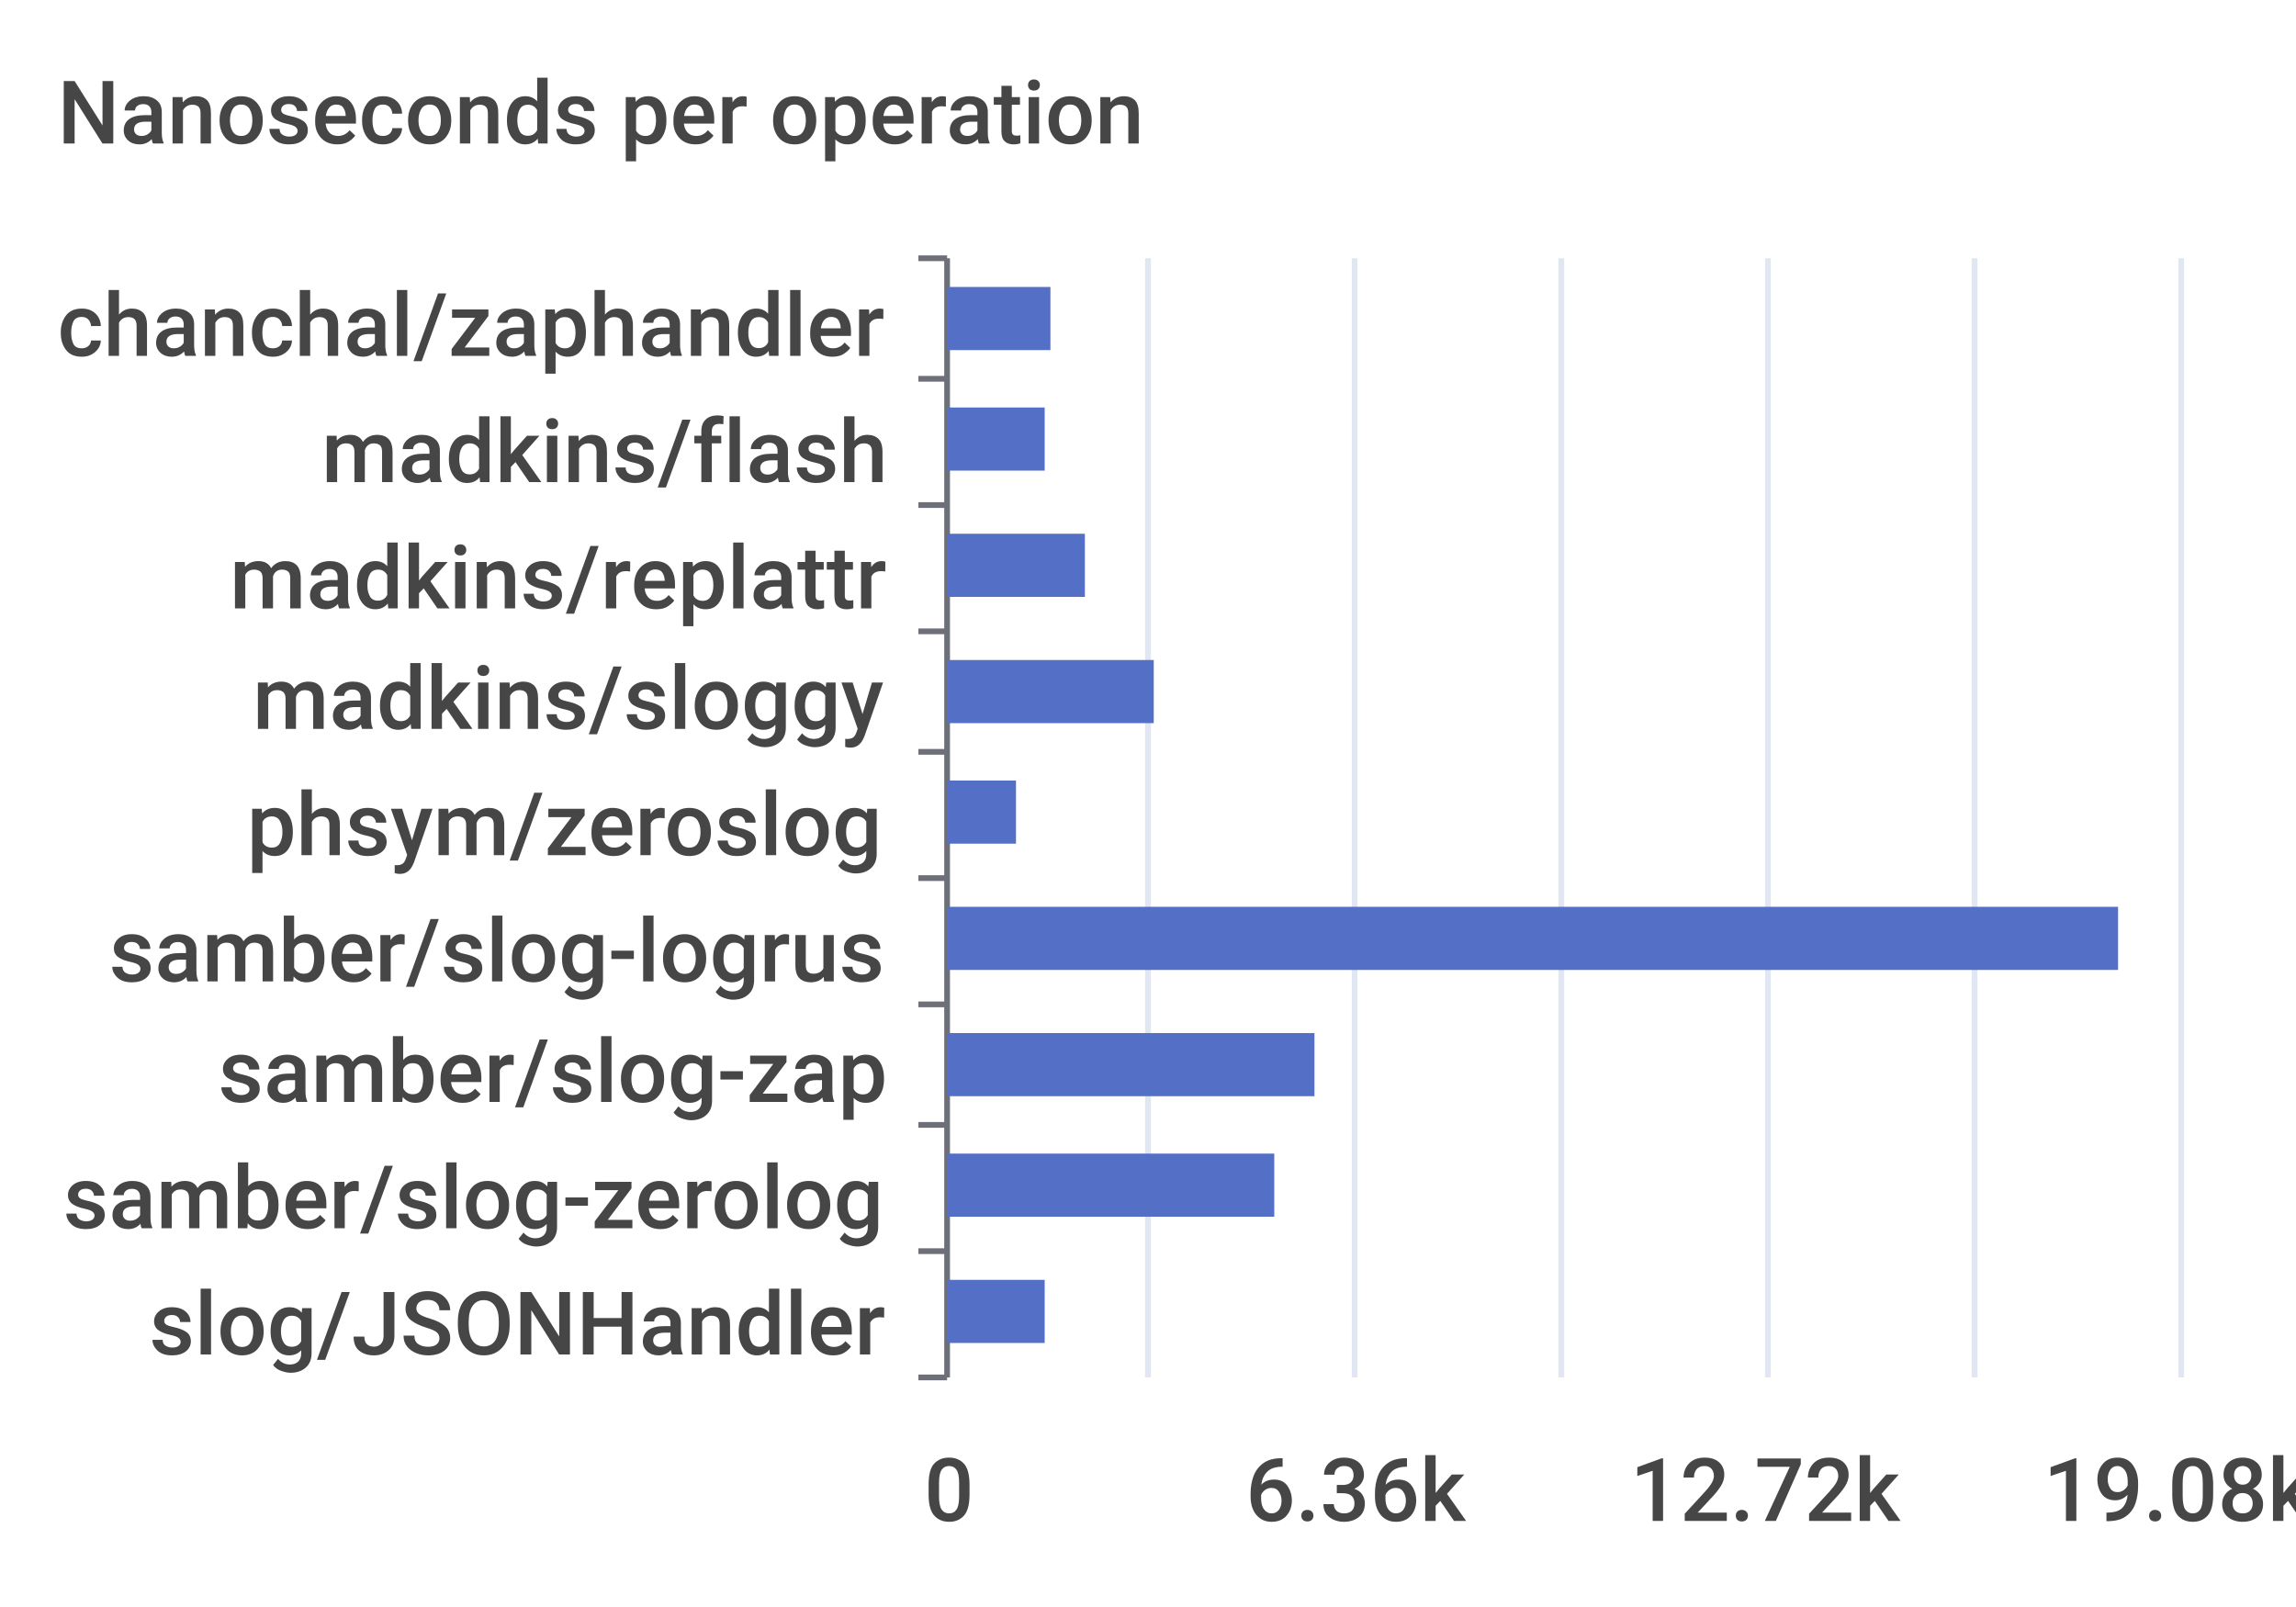
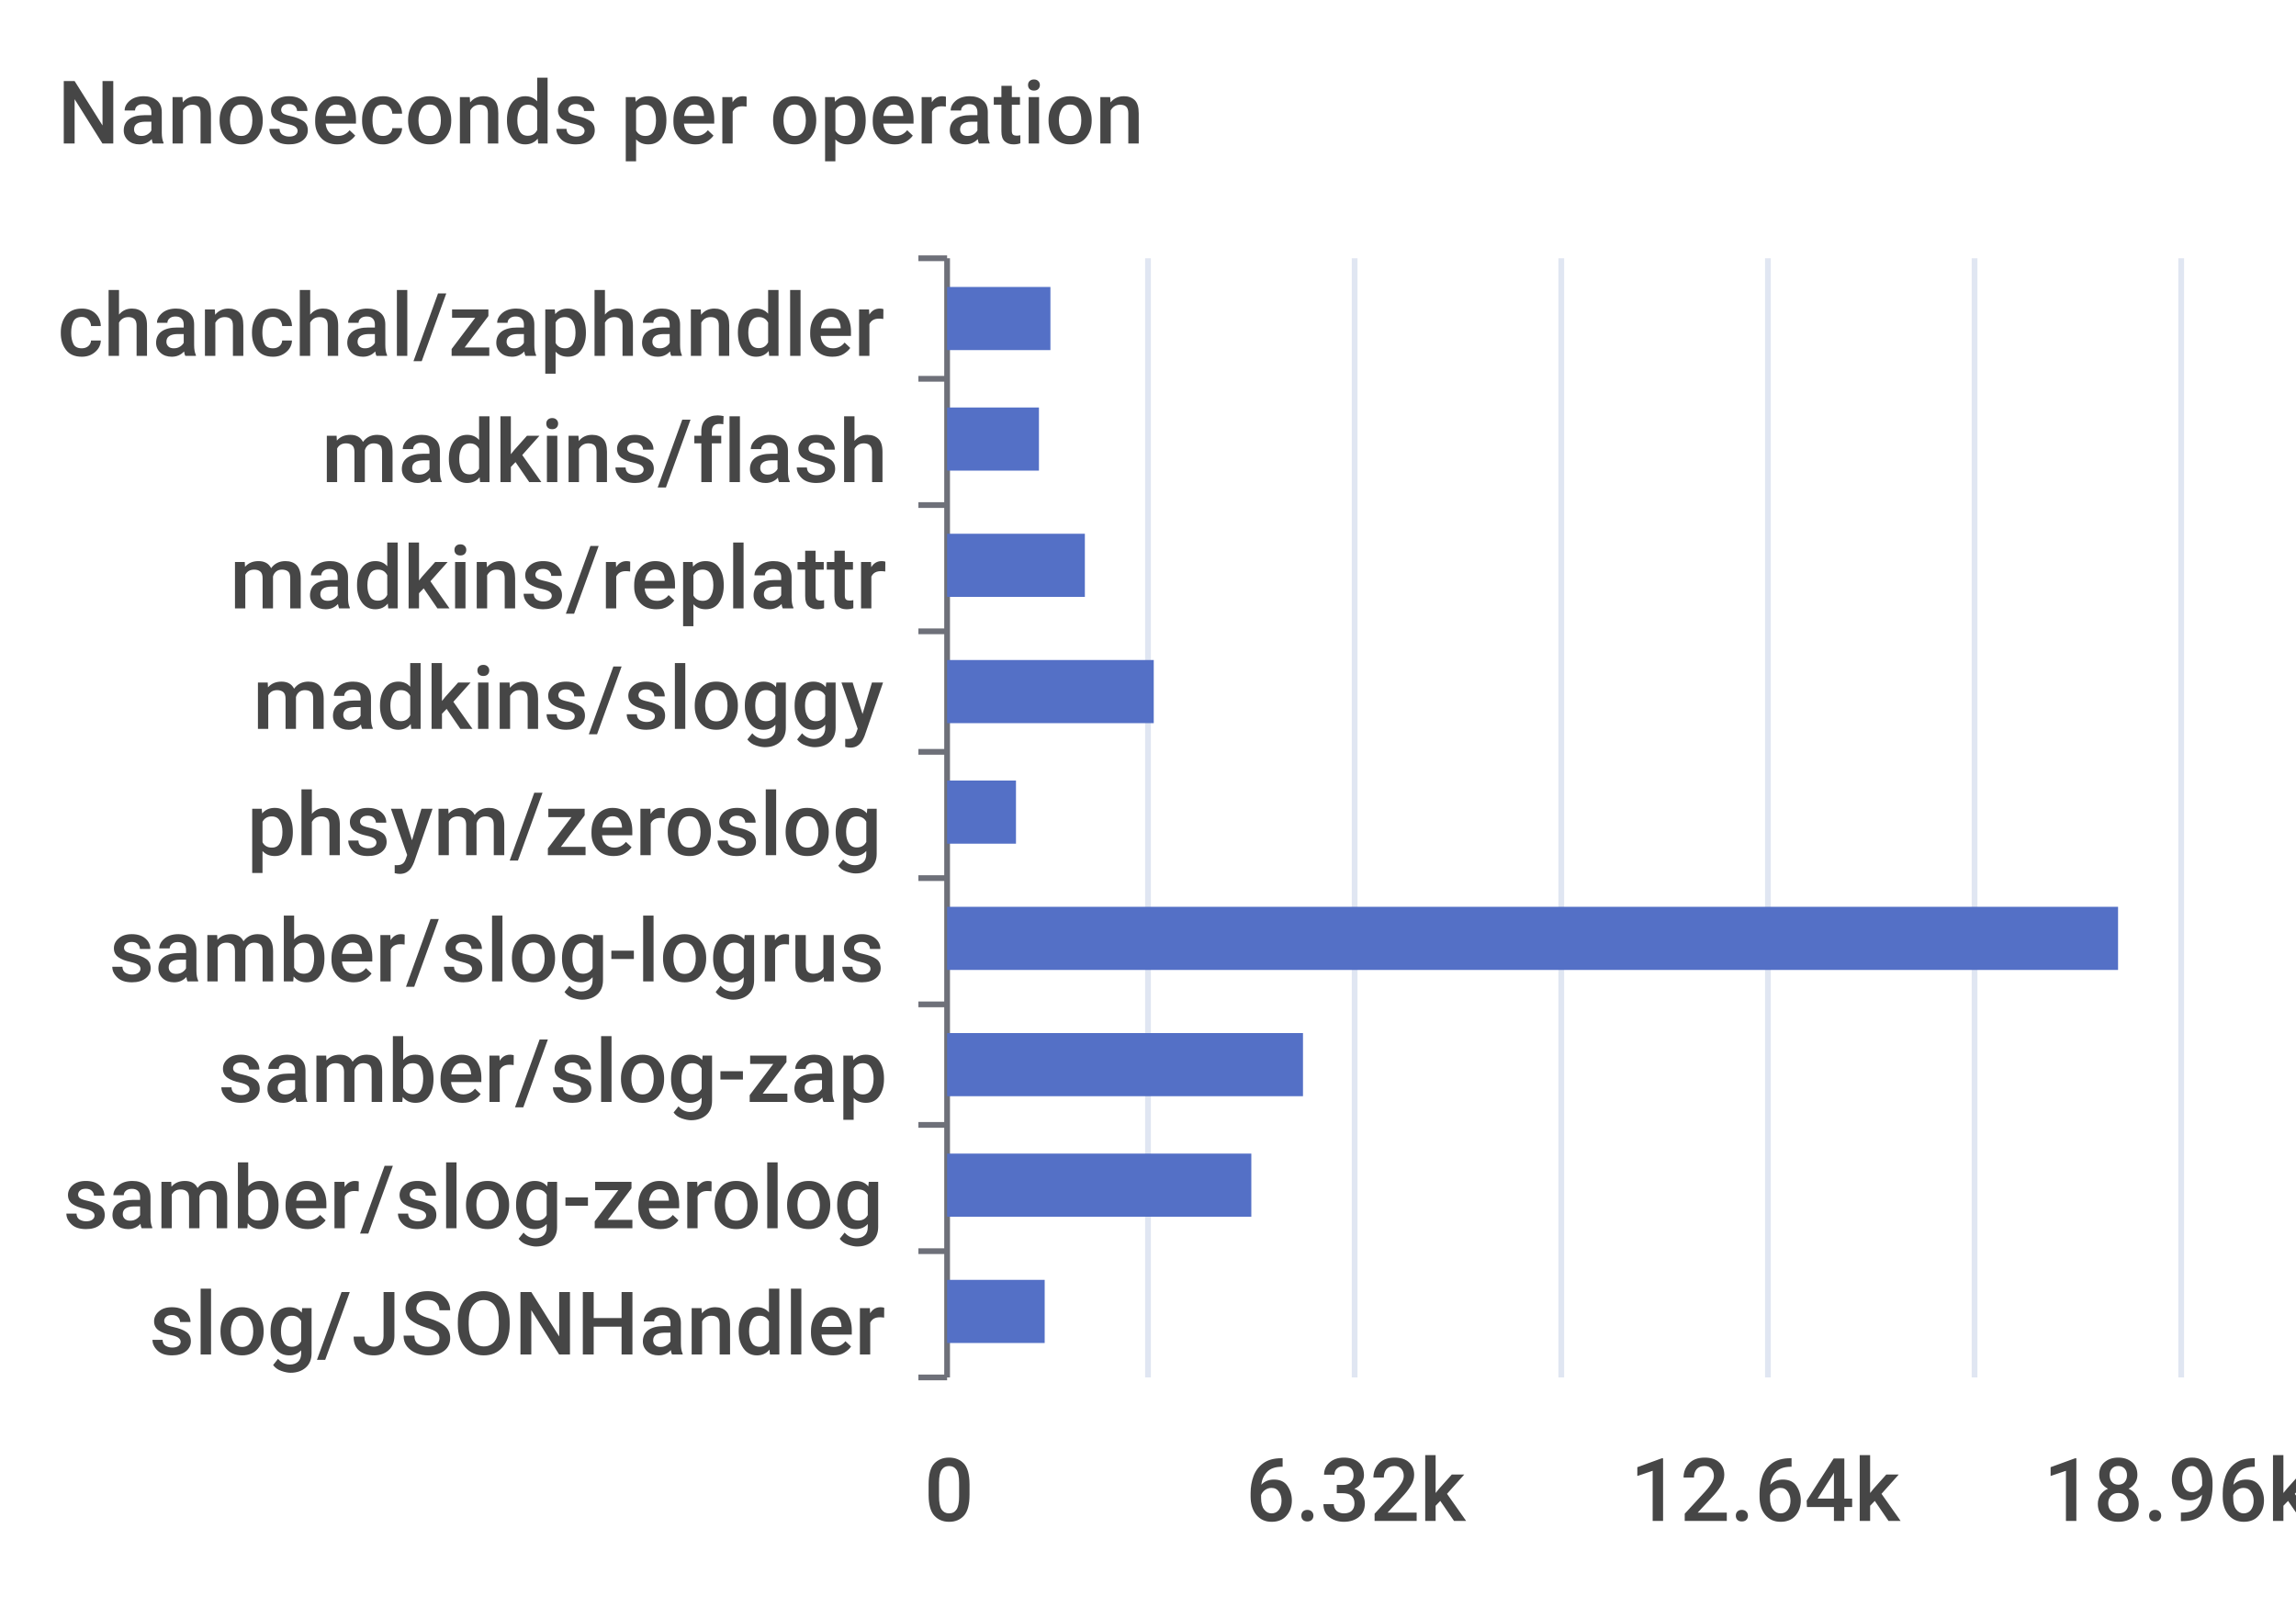
<svg xmlns="http://www.w3.org/2000/svg" width="400" height="280">\n<path d="M 0 0 L 400 0 L 400 280 L 0 280 L 0 0" style="stroke-width:0;stroke:none;fill:rgba(255,255,255,1.0)" />
  <text x="10" y="25" style="stroke-width:0;stroke:none;fill:rgba(70,70,70,1.0);font-size:15.3px;font-family:'Roboto Medium',sans-serif">Nanoseconds per operation</text>
  <path d="M 160 45 L 165 45" style="stroke-width:1;stroke:rgba(110,112,121,1.0);fill:none" />
  <path d="M 160 66 L 165 66" style="stroke-width:1;stroke:rgba(110,112,121,1.0);fill:none" />
  <path d="M 160 88 L 165 88" style="stroke-width:1;stroke:rgba(110,112,121,1.0);fill:none" />
  <path d="M 160 110 L 165 110" style="stroke-width:1;stroke:rgba(110,112,121,1.0);fill:none" />
  <path d="M 160 131 L 165 131" style="stroke-width:1;stroke:rgba(110,112,121,1.0);fill:none" />
  <path d="M 160 153 L 165 153" style="stroke-width:1;stroke:rgba(110,112,121,1.0);fill:none" />
  <path d="M 160 175 L 165 175" style="stroke-width:1;stroke:rgba(110,112,121,1.0);fill:none" />
  <path d="M 160 196 L 165 196" style="stroke-width:1;stroke:rgba(110,112,121,1.0);fill:none" />
  <path d="M 160 218 L 165 218" style="stroke-width:1;stroke:rgba(110,112,121,1.0);fill:none" />
  <path d="M 160 240 L 165 240" style="stroke-width:1;stroke:rgba(110,112,121,1.0);fill:none" />
  <path d="M 165 45 L 165 240" style="stroke-width:1;stroke:rgba(110,112,121,1.0);fill:none" />
  <text x="10" y="62" style="stroke-width:0;stroke:none;fill:rgba(70,70,70,1.0);font-size:15.3px;font-family:'Roboto Medium',sans-serif">chanchal/zaphandler</text>
  <text x="56" y="84" style="stroke-width:0;stroke:none;fill:rgba(70,70,70,1.0);font-size:15.3px;font-family:'Roboto Medium',sans-serif">madkins/flash</text>
  <text x="40" y="106" style="stroke-width:0;stroke:none;fill:rgba(70,70,70,1.0);font-size:15.3px;font-family:'Roboto Medium',sans-serif">madkins/replattr</text>
  <text x="44" y="127" style="stroke-width:0;stroke:none;fill:rgba(70,70,70,1.0);font-size:15.3px;font-family:'Roboto Medium',sans-serif">madkins/sloggy</text>
  <text x="43" y="149" style="stroke-width:0;stroke:none;fill:rgba(70,70,70,1.0);font-size:15.3px;font-family:'Roboto Medium',sans-serif">phsym/zeroslog</text>
  <text x="19" y="171" style="stroke-width:0;stroke:none;fill:rgba(70,70,70,1.0);font-size:15.3px;font-family:'Roboto Medium',sans-serif">samber/slog-logrus</text>
  <text x="38" y="192" style="stroke-width:0;stroke:none;fill:rgba(70,70,70,1.0);font-size:15.3px;font-family:'Roboto Medium',sans-serif">samber/slog-zap</text>
  <text x="11" y="214" style="stroke-width:0;stroke:none;fill:rgba(70,70,70,1.0);font-size:15.3px;font-family:'Roboto Medium',sans-serif">samber/slog-zerolog</text>
  <text x="26" y="236" style="stroke-width:0;stroke:none;fill:rgba(70,70,70,1.0);font-size:15.3px;font-family:'Roboto Medium',sans-serif">slog/JSONHandler</text>
  <text x="161" y="265" style="stroke-width:0;stroke:none;fill:rgba(70,70,70,1.0);font-size:15.3px;font-family:'Roboto Medium',sans-serif">0</text>
-   <text x="217" y="265" style="stroke-width:0;stroke:none;fill:rgba(70,70,70,1.0);font-size:15.3px;font-family:'Roboto Medium',sans-serif">6.36k</text>
-   <text x="284" y="265" style="stroke-width:0;stroke:none;fill:rgba(70,70,70,1.0);font-size:15.3px;font-family:'Roboto Medium',sans-serif">12.72k</text>
-   <text x="356" y="265" style="stroke-width:0;stroke:none;fill:rgba(70,70,70,1.0);font-size:15.3px;font-family:'Roboto Medium',sans-serif">19.08k</text>
+   <text x="217" y="265" style="stroke-width:0;stroke:none;fill:rgba(70,70,70,1.0);font-size:15.3px;font-family:'Roboto Medium',sans-serif">6.32k</text>
+   <text x="284" y="265" style="stroke-width:0;stroke:none;fill:rgba(70,70,70,1.0);font-size:15.3px;font-family:'Roboto Medium',sans-serif">12.64k</text>
+   <text x="356" y="265" style="stroke-width:0;stroke:none;fill:rgba(70,70,70,1.0);font-size:15.3px;font-family:'Roboto Medium',sans-serif">18.96k</text>
  <path d="M 200 45 L 200 240" style="stroke-width:1;stroke:rgba(224,230,242,1.0);fill:none" />
  <path d="M 236 45 L 236 240" style="stroke-width:1;stroke:rgba(224,230,242,1.0);fill:none" />
  <path d="M 272 45 L 272 240" style="stroke-width:1;stroke:rgba(224,230,242,1.0);fill:none" />
  <path d="M 308 45 L 308 240" style="stroke-width:1;stroke:rgba(224,230,242,1.0);fill:none" />
  <path d="M 344 45 L 344 240" style="stroke-width:1;stroke:rgba(224,230,242,1.0);fill:none" />
  <path d="M 380 45 L 380 240" style="stroke-width:1;stroke:rgba(224,230,242,1.0);fill:none" />
  <path d="M 165 223 L 182 223 L 182 234 L 165 234 L 165 223" style="stroke-width:0;stroke:none;fill:rgba(84,112,198,1.0)" />
-   <path d="M 165 201 L 222 201 L 222 212 L 165 212 L 165 201" style="stroke-width:0;stroke:none;fill:rgba(84,112,198,1.0)" />
-   <path d="M 165 180 L 229 180 L 229 191 L 165 191 L 165 180" style="stroke-width:0;stroke:none;fill:rgba(84,112,198,1.0)" />
+   <path d="M 165 201 L 218 201 L 218 212 L 165 212 L 165 201" style="stroke-width:0;stroke:none;fill:rgba(84,112,198,1.0)" />
+   <path d="M 165 180 L 227 180 L 227 191 L 165 191 L 165 180" style="stroke-width:0;stroke:none;fill:rgba(84,112,198,1.0)" />
  <path d="M 165 158 L 369 158 L 369 169 L 165 169 L 165 158" style="stroke-width:0;stroke:none;fill:rgba(84,112,198,1.0)" />
  <path d="M 165 136 L 177 136 L 177 147 L 165 147 L 165 136" style="stroke-width:0;stroke:none;fill:rgba(84,112,198,1.0)" />
  <path d="M 165 115 L 201 115 L 201 126 L 165 126 L 165 115" style="stroke-width:0;stroke:none;fill:rgba(84,112,198,1.0)" />
  <path d="M 165 93 L 189 93 L 189 104 L 165 104 L 165 93" style="stroke-width:0;stroke:none;fill:rgba(84,112,198,1.0)" />
-   <path d="M 165 71 L 182 71 L 182 82 L 165 82 L 165 71" style="stroke-width:0;stroke:none;fill:rgba(84,112,198,1.0)" />
+   <path d="M 165 71 L 181 71 L 181 82 L 165 82 L 165 71" style="stroke-width:0;stroke:none;fill:rgba(84,112,198,1.0)" />
  <path d="M 165 50 L 183 50 L 183 61 L 165 61 L 165 50" style="stroke-width:0;stroke:none;fill:rgba(84,112,198,1.0)" />
</svg>
